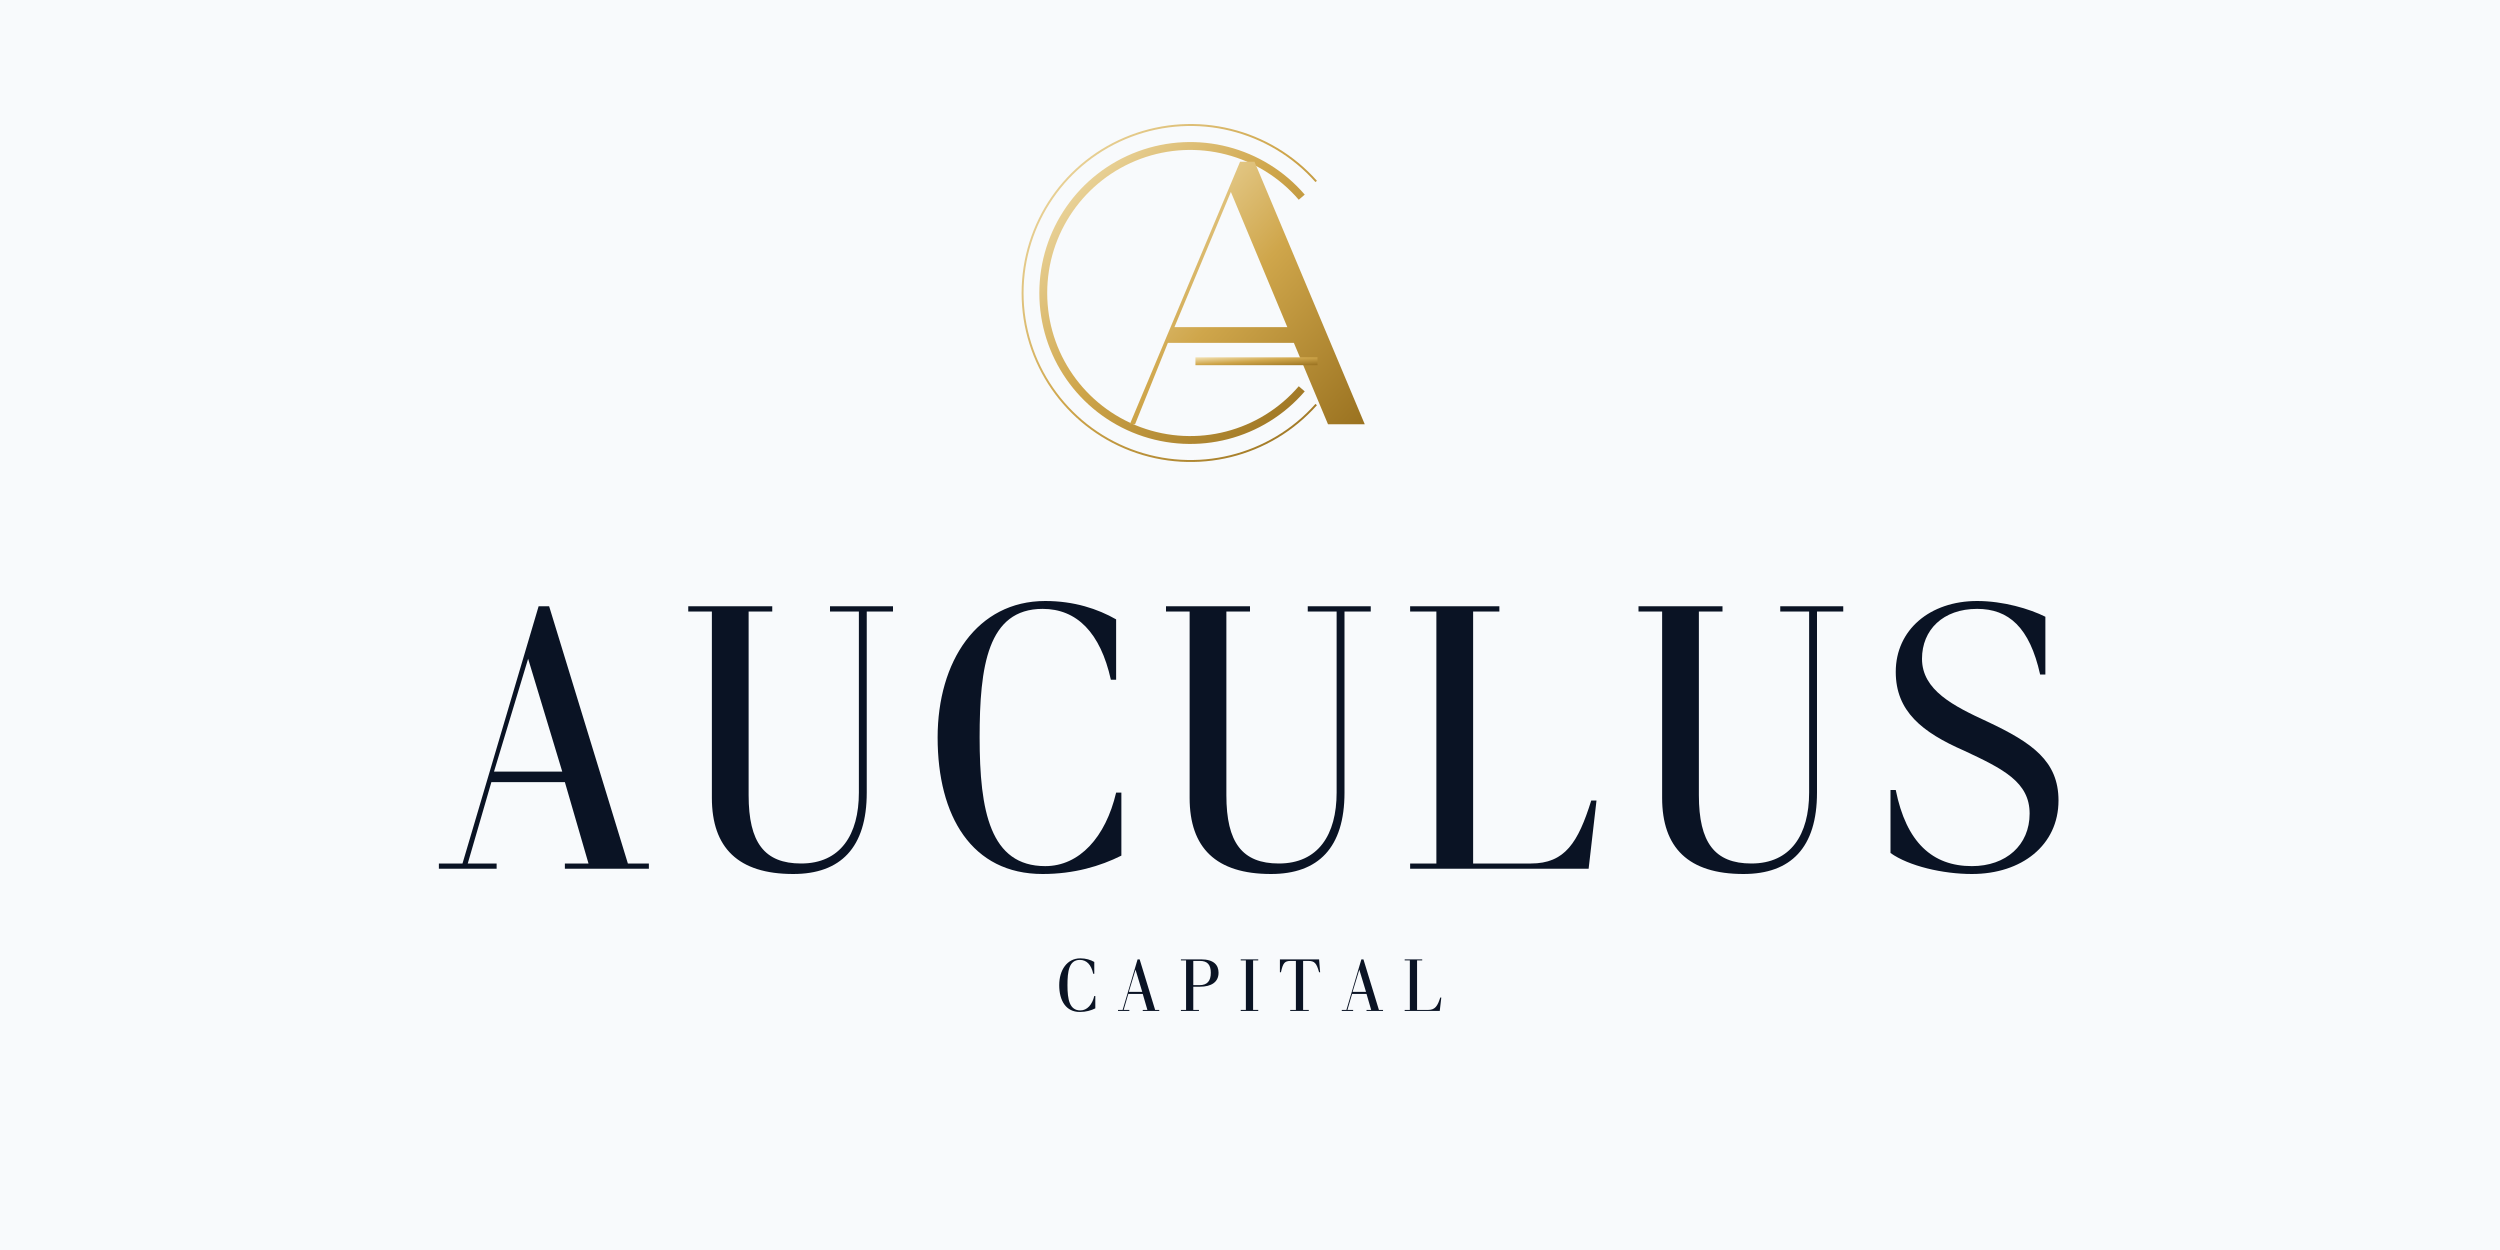
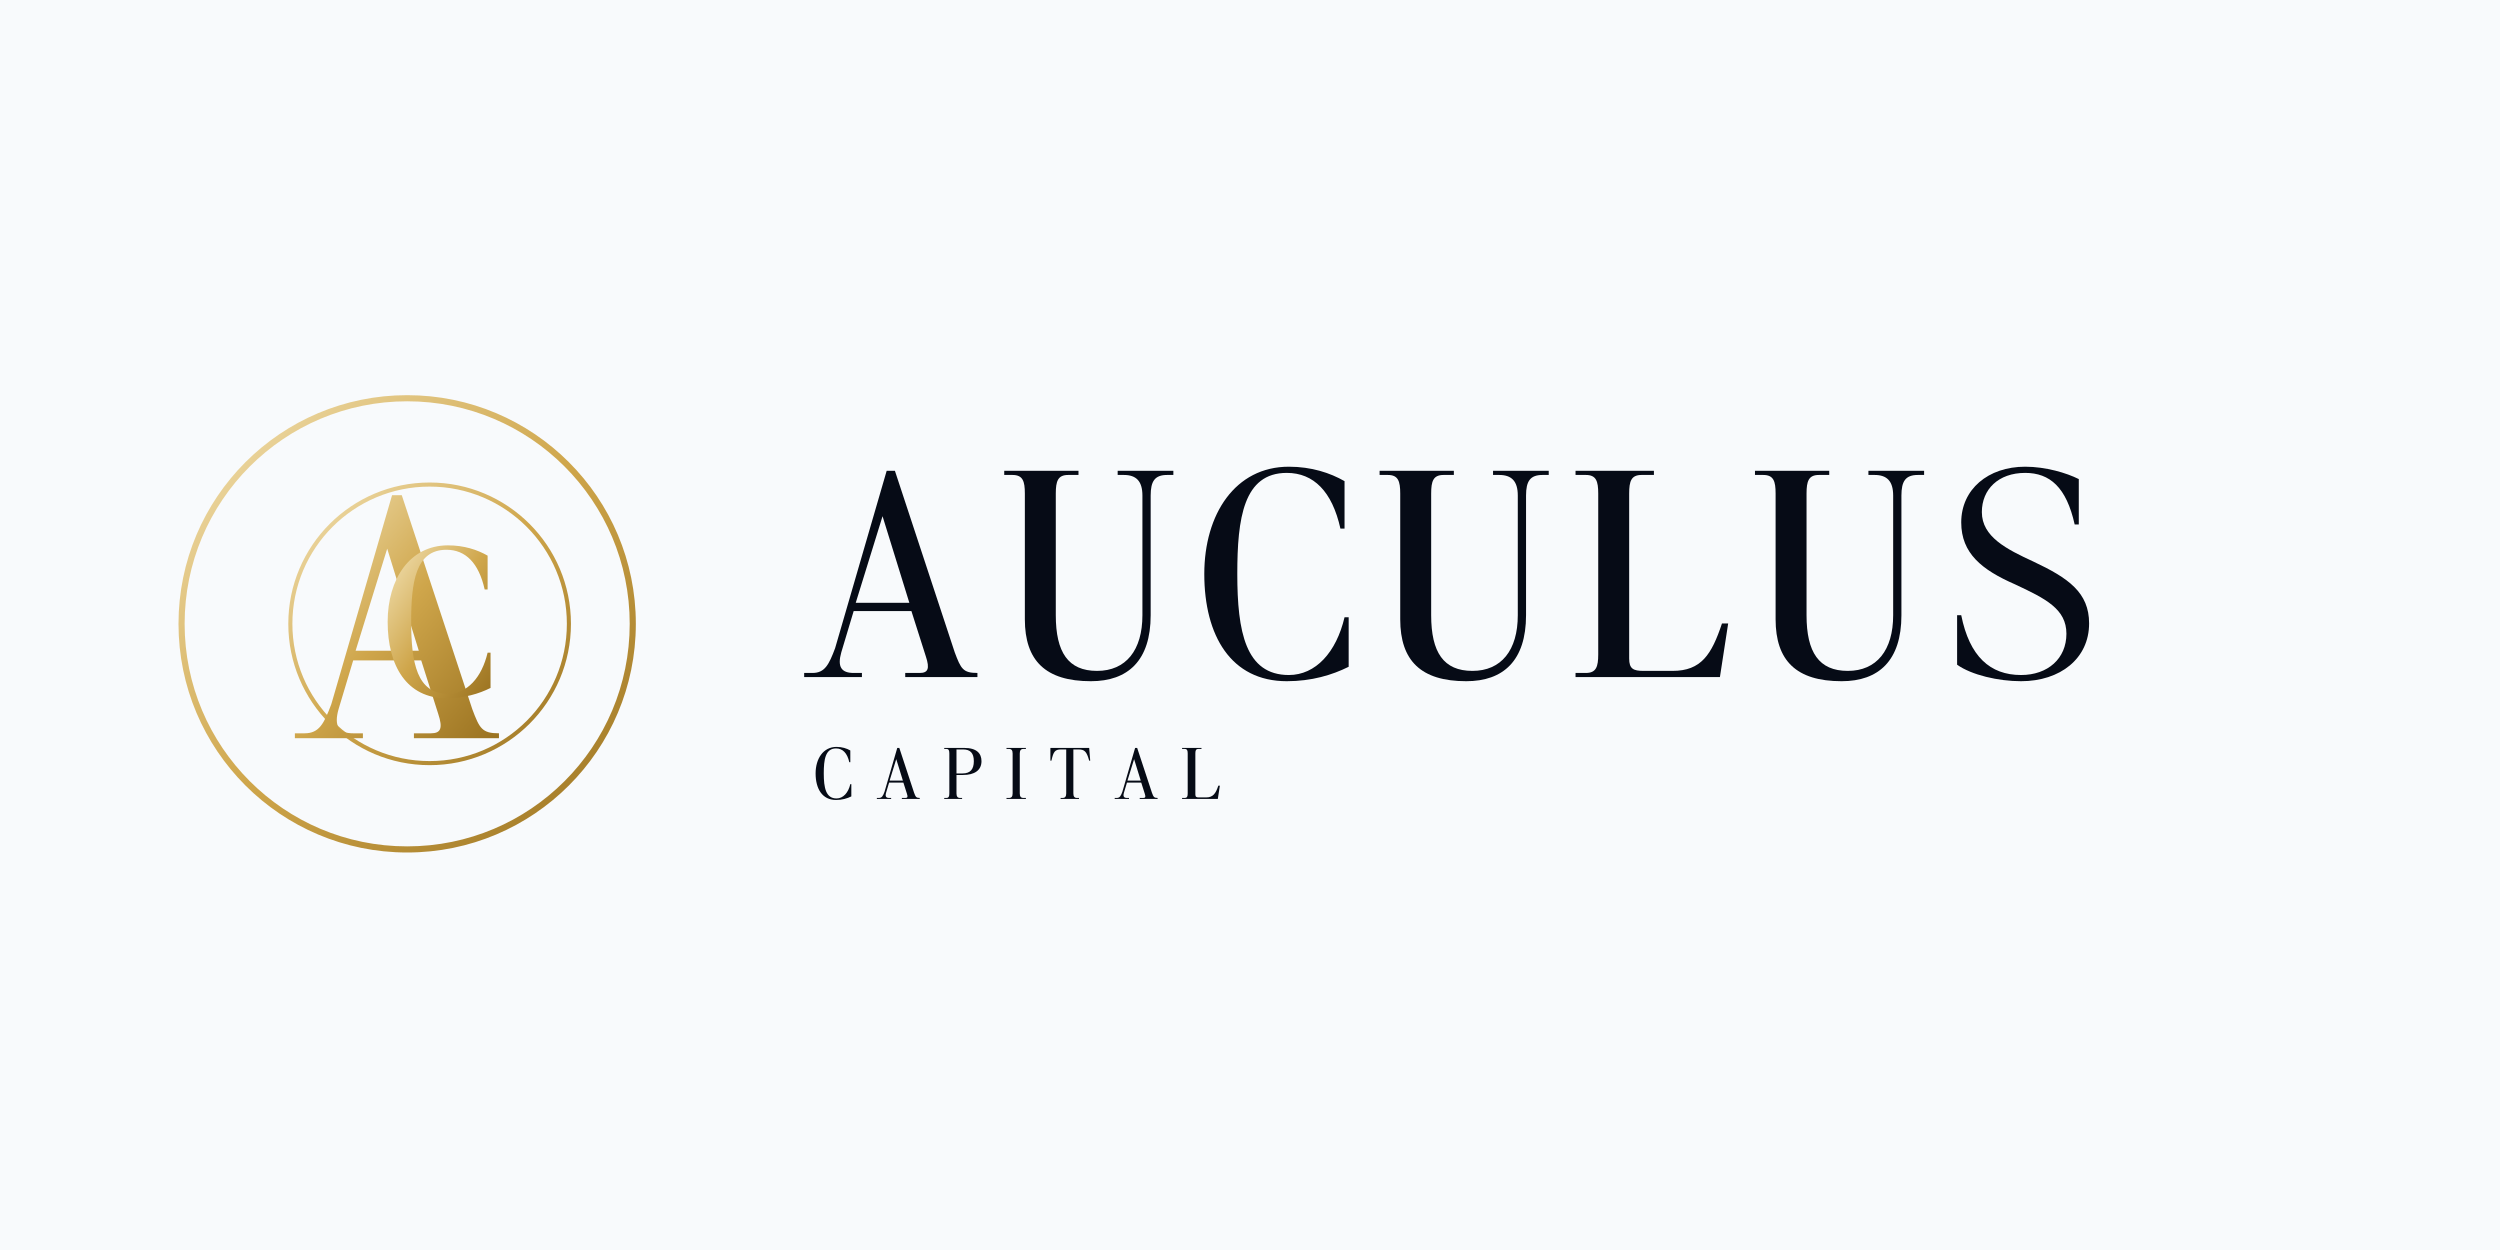
- <svg xmlns="http://www.w3.org/2000/svg" viewBox="0 0 800 400" role="img" aria-label="Auculus Capital, Marque 1">
+ <svg xmlns="http://www.w3.org/2000/svg" width="1200" height="600" viewBox="0 0 1200 600">
  <defs>
-     <linearGradient id="gold" x1="0" y1="0" x2="1" y2="1">
-       <stop stop-color="#F3E3B6" />
-       <stop offset=".48" stop-color="#CFA64B" />
+     <linearGradient id="gold" x1="0%" y1="0%" x2="100%" y2="100%">
+       <stop offset="0" stop-color="#F3E3B6" />
+       <stop offset=".5" stop-color="#CFA64B" />
      <stop offset="1" stop-color="#9A7220" />
    </linearGradient>
  </defs>
-   <rect width="800" height="400" fill="#F8FAFC" />
-   <g transform="translate(346 40) scale(.42)">
-     <g fill="none" stroke="url(#gold)">
-       <path stroke-width="6" d="M168 55A112 112 0 1 0 168 201" />
-       <path stroke-width="1.5" d="M179 43A128 128 0 1 0 179 213" />
-     </g>
-     <path fill="url(#gold)" fill-rule="evenodd" d="M37 228L121 28H132L216 228H188L162 166H66L41 228ZM71 154H157L114 51Z" />
-     <path d="M87 177H180V183H87Z" fill="url(#gold)" />
-   </g>
-   <g transform="translate(140.44 194) scale(0.84)" fill="#0A1324" fill-rule="evenodd">
-     <path transform="translate(0 0)" fill="#0A1324" d="M0 100V98H9L38 0H42L72 98H80V100H48V98H57L48 67H20L11 98H22V100ZM21 63H47L34 20Z" />
-     <path transform="translate(95 0)" fill="#0A1324" d="M0 0H32V2H23V72C23 90 29 98 43 98C58 98 65 87 65 71V2H54V0H78V2H68V71C68 92 58 102 40 102C19 102 9 92 9 73V2H0Z" />
-     <path transform="translate(188 0)" fill="#0A1324" d="M70 5V28H68C64 10 55 1 42 1C21 1 18 23 18 50C18 78 22 99 43 99C56 99 66 88 70 71H72V95C64 99 54 102 42 102C15 102 2 80 2 50C2 21 17 -2 43 -2C54 -2 63 1 70 5Z" />
-     <path transform="translate(277 0)" fill="#0A1324" d="M0 0H32V2H23V72C23 90 29 98 43 98C58 98 65 87 65 71V2H54V0H78V2H68V71C68 92 58 102 40 102C19 102 9 92 9 73V2H0Z" />
-     <path transform="translate(370 0)" fill="#0A1324" d="M0 0H34V2H24V98H46C59 98 64 90 69 74H71L68 100H0V98H10V2H0Z" />
-     <path transform="translate(457 0)" fill="#0A1324" d="M0 0H32V2H23V72C23 90 29 98 43 98C58 98 65 87 65 71V2H54V0H78V2H68V71C68 92 58 102 40 102C19 102 9 92 9 73V2H0Z" />
-     <path transform="translate(550 0)" fill="#0A1324" d="M62 4V26H60C56 8 48 1 36 1C23 1 15 9 15 20C15 32 27 38 40 44C57 52 67 59 67 74C67 91 53 102 34 102C23 102 10 99 3 94V70H5C9 90 19 99 34 99C47 99 56 91 56 79C56 67 46 62 31 55C15 48 5 40 5 25C5 9 18 -2 36 -2C46 -2 56 1 62 4Z" />
-   </g>
-   <g transform="translate(338.62 307) scale(0.165)" fill="#0A1324" fill-rule="evenodd">
-     <path transform="translate(0 0)" fill="#0A1324" d="M70 5V28H68C64 10 55 1 42 1C21 1 18 23 18 50C18 78 22 99 43 99C56 99 66 88 70 71H72V95C64 99 54 102 42 102C15 102 2 80 2 50C2 21 17 -2 43 -2C54 -2 63 1 70 5Z" />
-     <path transform="translate(116 0)" fill="#0A1324" d="M0 100V98H9L38 0H42L72 98H80V100H48V98H57L48 67H20L11 98H22V100ZM21 63H47L34 20Z" />
-     <path transform="translate(238 0)" fill="#0A1324" d="M0 0H39C64 0 73 11 73 26C73 44 59 53 37 53H24V98H35V100H0V98H10V2H0ZM24 3V50H36C51 50 58 42 58 26C58 10 51 3 37 3Z" />
-     <path transform="translate(354 0)" fill="#0A1324" d="M0 0H34V2H24V98H34V100H0V98H10V2H0Z" />
-     <path transform="translate(430 0)" fill="#0A1324" d="M0 0H76L78 25H76C71 7 67 3 55 3H45V98H56V100H20V98H31V3H21C9 3 6 7 2 25H0Z" />
-     <path transform="translate(550 0)" fill="#0A1324" d="M0 100V98H9L38 0H42L72 98H80V100H48V98H57L48 67H20L11 98H22V100ZM21 63H47L34 20Z" />
-     <path transform="translate(672 0)" fill="#0A1324" d="M0 0H34V2H24V98H46C59 98 64 90 69 74H71L68 100H0V98H10V2H0Z" />
-   </g>
+   <path d="M0 0H1200V600H0Z" fill="#F8FAFC" fill-rule="evenodd" />
+   <path d="M305.2 299.44C305.2 360.059 256.059 409.2 195.44 409.2C134.821 409.2 85.68 360.059 85.68 299.44C85.68 238.821 134.821 189.68 195.44 189.68C256.059 189.68 305.2 238.821 305.2 299.44ZM302.26 299.44C302.26 358.435 254.435 406.26 195.44 406.26C136.445 406.26 88.62 358.435 88.62 299.44C88.62 240.445 136.445 192.62 195.44 192.62C254.435 192.62 302.26 240.445 302.26 299.44Z" fill="url(#gold)" fill-rule="evenodd" />
+   <path d="M274.055 299.44C274.055 336.904 243.684 367.275 206.22 367.275C168.756 367.275 138.385 336.904 138.385 299.44C138.385 261.976 168.756 231.605 206.22 231.605C243.684 231.605 274.055 261.976 274.055 299.44ZM272.095 299.44C272.095 335.822 242.602 365.315 206.22 365.315C169.838 365.315 140.345 335.822 140.345 299.44C140.345 263.058 169.838 233.565 206.22 233.565C242.602 233.565 272.095 263.058 272.095 299.44Z" fill="url(#gold)" fill-rule="evenodd" />
+   <path d="M141.54 354.32V351.988H146.205C153.202 351.988 155.534 347.323 159.033 337.993L188.188 237.7H192.853L226.673 340.326C230.171 349.655 231.337 351.988 239.501 351.988V354.32H198.684V351.988H206.847C211.512 351.988 212.678 349.655 210.346 342.658L202.182 317.002H169.529L162.532 340.326C160.199 348.489 162.532 351.988 169.529 351.988H174.194V354.32H141.54ZM170.695 312.337H201.016L185.856 263.356L170.695 312.337Z" fill="url(#gold)" fill-rule="evenodd" />
+   <path d="M234.052 266.708V282.937H232.641C229.818 270.236 223.468 263.886 214.295 263.886C199.478 263.886 197.361 279.409 197.361 298.46C197.361 318.217 200.183 333.034 215.001 333.034C224.174 333.034 231.23 325.273 234.052 313.278H235.463V330.212C229.818 333.034 222.762 335.151 214.295 335.151C195.244 335.151 186.071 319.628 186.071 298.46C186.071 277.998 196.655 261.769 215.001 261.769C222.762 261.769 229.113 263.886 234.052 266.708Z" fill="url(#gold)" fill-rule="evenodd" />
+   <path d="M386.0 325.0V323.02H389.96C395.9 323.02 397.88 319.06 400.85 311.14L425.6 226.0H429.56L458.27 313.12C461.24 321.04 462.23 323.02 469.16 323.02V325.0H434.51V323.02H441.44C445.4 323.02 446.39 321.04 444.41 315.1L437.48 293.32H409.76L403.82 313.12C401.84 320.05 403.82 323.02 409.76 323.02H413.72V325.0H386.0ZM410.75 289.36H436.49L423.62 247.78L410.75 289.36Z" fill="#060B16" fill-rule="evenodd" />
+   <path d="M482.03 226.0H517.67V227.98H512.72C507.77 227.98 506.78 230.95 506.78 236.89V295.3C506.78 313.12 512.72 322.03 526.58 322.03C540.44 322.03 548.36 312.13 548.36 295.3V237.88C548.36 230.95 545.39 227.98 539.45 227.98H536.48V226.0H563.21V227.98H560.24C554.3 227.98 552.32 230.95 552.32 237.88V295.3C552.32 317.08 541.43 326.98 523.61 326.98C501.83 326.98 491.93 317.08 491.93 297.28V236.89C491.93 230.95 490.94 227.98 485.99 227.98H482.03V226.0Z" fill="#060B16" fill-rule="evenodd" />
+   <path d="M645.38 230.95V253.72H643.4C639.44 235.9 630.53 226.99 617.66 226.99C596.87 226.99 593.9 248.77 593.9 275.5C593.9 303.22 597.86 324.01 618.65 324.01C631.52 324.01 641.42 313.12 645.38 296.29H647.36V320.05C639.44 324.01 629.54 326.98 617.66 326.98C590.93 326.98 578.06 305.2 578.06 275.5C578.06 246.79 592.91 224.02 618.65 224.02C629.54 224.02 638.45 226.99 645.38 230.95Z" fill="#060B16" fill-rule="evenodd" />
+   <path d="M662.21 226.0H697.85V227.98H692.9C687.95 227.98 686.96 230.95 686.96 236.89V295.3C686.96 313.12 692.9 322.03 706.76 322.03C720.62 322.03 728.54 312.13 728.54 295.3V237.88C728.54 230.95 725.57 227.98 719.63 227.98H716.66V226.0H743.39V227.98H740.42C734.48 227.98 732.5 230.95 732.5 237.88V295.3C732.5 317.08 721.61 326.98 703.79 326.98C682.01 326.98 672.11 317.08 672.11 297.28V236.89C672.11 230.95 671.12 227.98 666.17 227.98H662.21V226.0Z" fill="#060B16" fill-rule="evenodd" />
+   <path d="M756.26 226.0H793.88V227.98H787.94C782.99 227.98 782 230.95 782 236.89V316.09C782 321.04 783.98 322.03 788.93 322.03H802.79C816.65 322.03 821.6 314.11 826.55 299.26H829.52L825.56 325.0H756.26V323.02H761.21C766.16 323.02 767.15 320.05 767.15 314.11V236.89C767.15 230.95 766.16 227.98 761.21 227.98H756.26V226.0Z" fill="#060B16" fill-rule="evenodd" />
+   <path d="M842.39 226.0H878.03V227.98H873.08C868.13 227.98 867.14 230.95 867.14 236.89V295.3C867.14 313.12 873.08 322.03 886.94 322.03C900.8 322.03 908.72 312.13 908.72 295.3V237.88C908.72 230.95 905.75 227.98 899.81 227.98H896.84V226.0H923.57V227.98H920.6C914.66 227.98 912.68 230.95 912.68 237.88V295.3C912.68 317.08 901.79 326.98 883.97 326.98C862.19 326.98 852.29 317.08 852.29 297.28V236.89C852.29 230.95 851.3 227.98 846.35 227.98H842.39V226.0Z" fill="#060B16" fill-rule="evenodd" />
+   <path d="M997.82 229.96V251.74H995.84C991.88 233.92 983.96 226.99 972.08 226.99C959.21 226.99 951.29 234.91 951.29 245.8C951.29 257.68 963.17 263.62 976.04 269.56C992.87 277.48 1002.77 284.41 1002.77 299.26C1002.77 316.09 988.91 326.98 970.1 326.98C959.21 326.98 946.34 324.01 939.41 319.06V295.3H941.39C945.35 315.1 955.25 324.01 970.1 324.01C982.97 324.01 991.88 316.09 991.88 304.21C991.88 292.33 981.98 287.38 967.13 280.45C951.29 273.52 941.39 265.6 941.39 250.75C941.39 234.91 954.26 224.02 972.08 224.02C981.98 224.02 991.88 226.99 997.82 229.96Z" fill="#060B16" fill-rule="evenodd" />
+   <path d="M408.15 360.225V365.86H407.66C406.68 361.45 404.475 359.245 401.29 359.245C396.145 359.245 395.41 364.635 395.41 371.25C395.41 378.11 396.39 383.255 401.535 383.255C404.72 383.255 407.17 380.56 408.15 376.395H408.64V382.275C406.68 383.255 404.23 383.99 401.29 383.99C394.675 383.99 391.49 378.6 391.49 371.25C391.49 364.145 395.165 358.51 401.535 358.51C404.23 358.51 406.435 359.245 408.15 360.225Z" fill="#060B16" fill-rule="evenodd" />
+   <path d="M420.89 383.5V383.01H421.87C423.34 383.01 423.83 382.03 424.565 380.07L430.69 359.0H431.67L438.775 380.56C439.51 382.52 439.755 383.01 441.47 383.01V383.5H432.895V383.01H434.61C435.59 383.01 435.835 382.52 435.345 381.05L433.63 375.66H426.77L425.3 380.56C424.81 382.275 425.3 383.01 426.77 383.01H427.75V383.5H420.89ZM427.015 374.68H433.385L430.2 364.39L427.015 374.68Z" fill="#060B16" fill-rule="evenodd" />
+   <path d="M453.23 359.0H462.785C468.91 359.0 471.115 361.695 471.115 365.37C471.115 369.78 467.685 371.985 462.295 371.985H459.11V380.805C459.11 382.275 459.6 383.01 460.825 383.01H461.805V383.5H453.23V383.01H454.21C455.435 383.01 455.68 382.275 455.68 380.805V361.695C455.68 360.225 455.435 359.49 454.21 359.49H453.23V359.0ZM459.11 359.735V371.25H462.05C465.725 371.25 467.44 369.29 467.44 365.37C467.44 361.45 465.725 359.735 462.295 359.735H459.11Z" fill="#060B16" fill-rule="evenodd" />
+   <path d="M483.12 359.0H492.43V359.49H491.205C489.98 359.49 489.49 360.225 489.49 361.695V380.805C489.49 382.275 489.98 383.01 491.205 383.01H492.43V383.5H483.12V383.01H484.345C485.57 383.01 486.06 382.275 486.06 380.805V361.695C486.06 360.225 485.57 359.49 484.345 359.49H483.12V359.0Z" fill="#060B16" fill-rule="evenodd" />
+   <path d="M504.19 359.0H522.81L523.3 365.125H522.81C521.585 360.715 520.605 359.735 517.665 359.735H515.215V380.805C515.215 382.275 515.705 383.01 516.93 383.01H517.91V383.5H509.09V383.01H510.07C511.295 383.01 511.785 382.275 511.785 380.805V359.735H509.335C506.395 359.735 505.66 360.715 504.68 365.125H504.19V359.0Z" fill="#060B16" fill-rule="evenodd" />
+   <path d="M535.06 383.5V383.01H536.04C537.51 383.01 538.0 382.03 538.735 380.07L544.86 359.0H545.84L552.945 380.56C553.68 382.52 553.925 383.01 555.64 383.01V383.5H547.065V383.01H548.78C549.76 383.01 550.005 382.52 549.515 381.05L547.8 375.66H540.94L539.47 380.56C538.98 382.275 539.47 383.01 540.94 383.01H541.92V383.5H535.06ZM541.185 374.68H547.555L544.37 364.39L541.185 374.68Z" fill="#060B16" fill-rule="evenodd" />
+   <path d="M567.4 359.0H576.71V359.49H575.24C574.015 359.49 573.77 360.225 573.77 361.695V381.295C573.77 382.52 574.26 382.765 575.485 382.765H578.915C582.345 382.765 583.57 380.805 584.795 377.13H585.53L584.55 383.5H567.4V383.01H568.625C569.85 383.01 570.095 382.275 570.095 380.805V361.695C570.095 360.225 569.85 359.49 568.625 359.49H567.4V359.0Z" fill="#060B16" fill-rule="evenodd" />
</svg>
